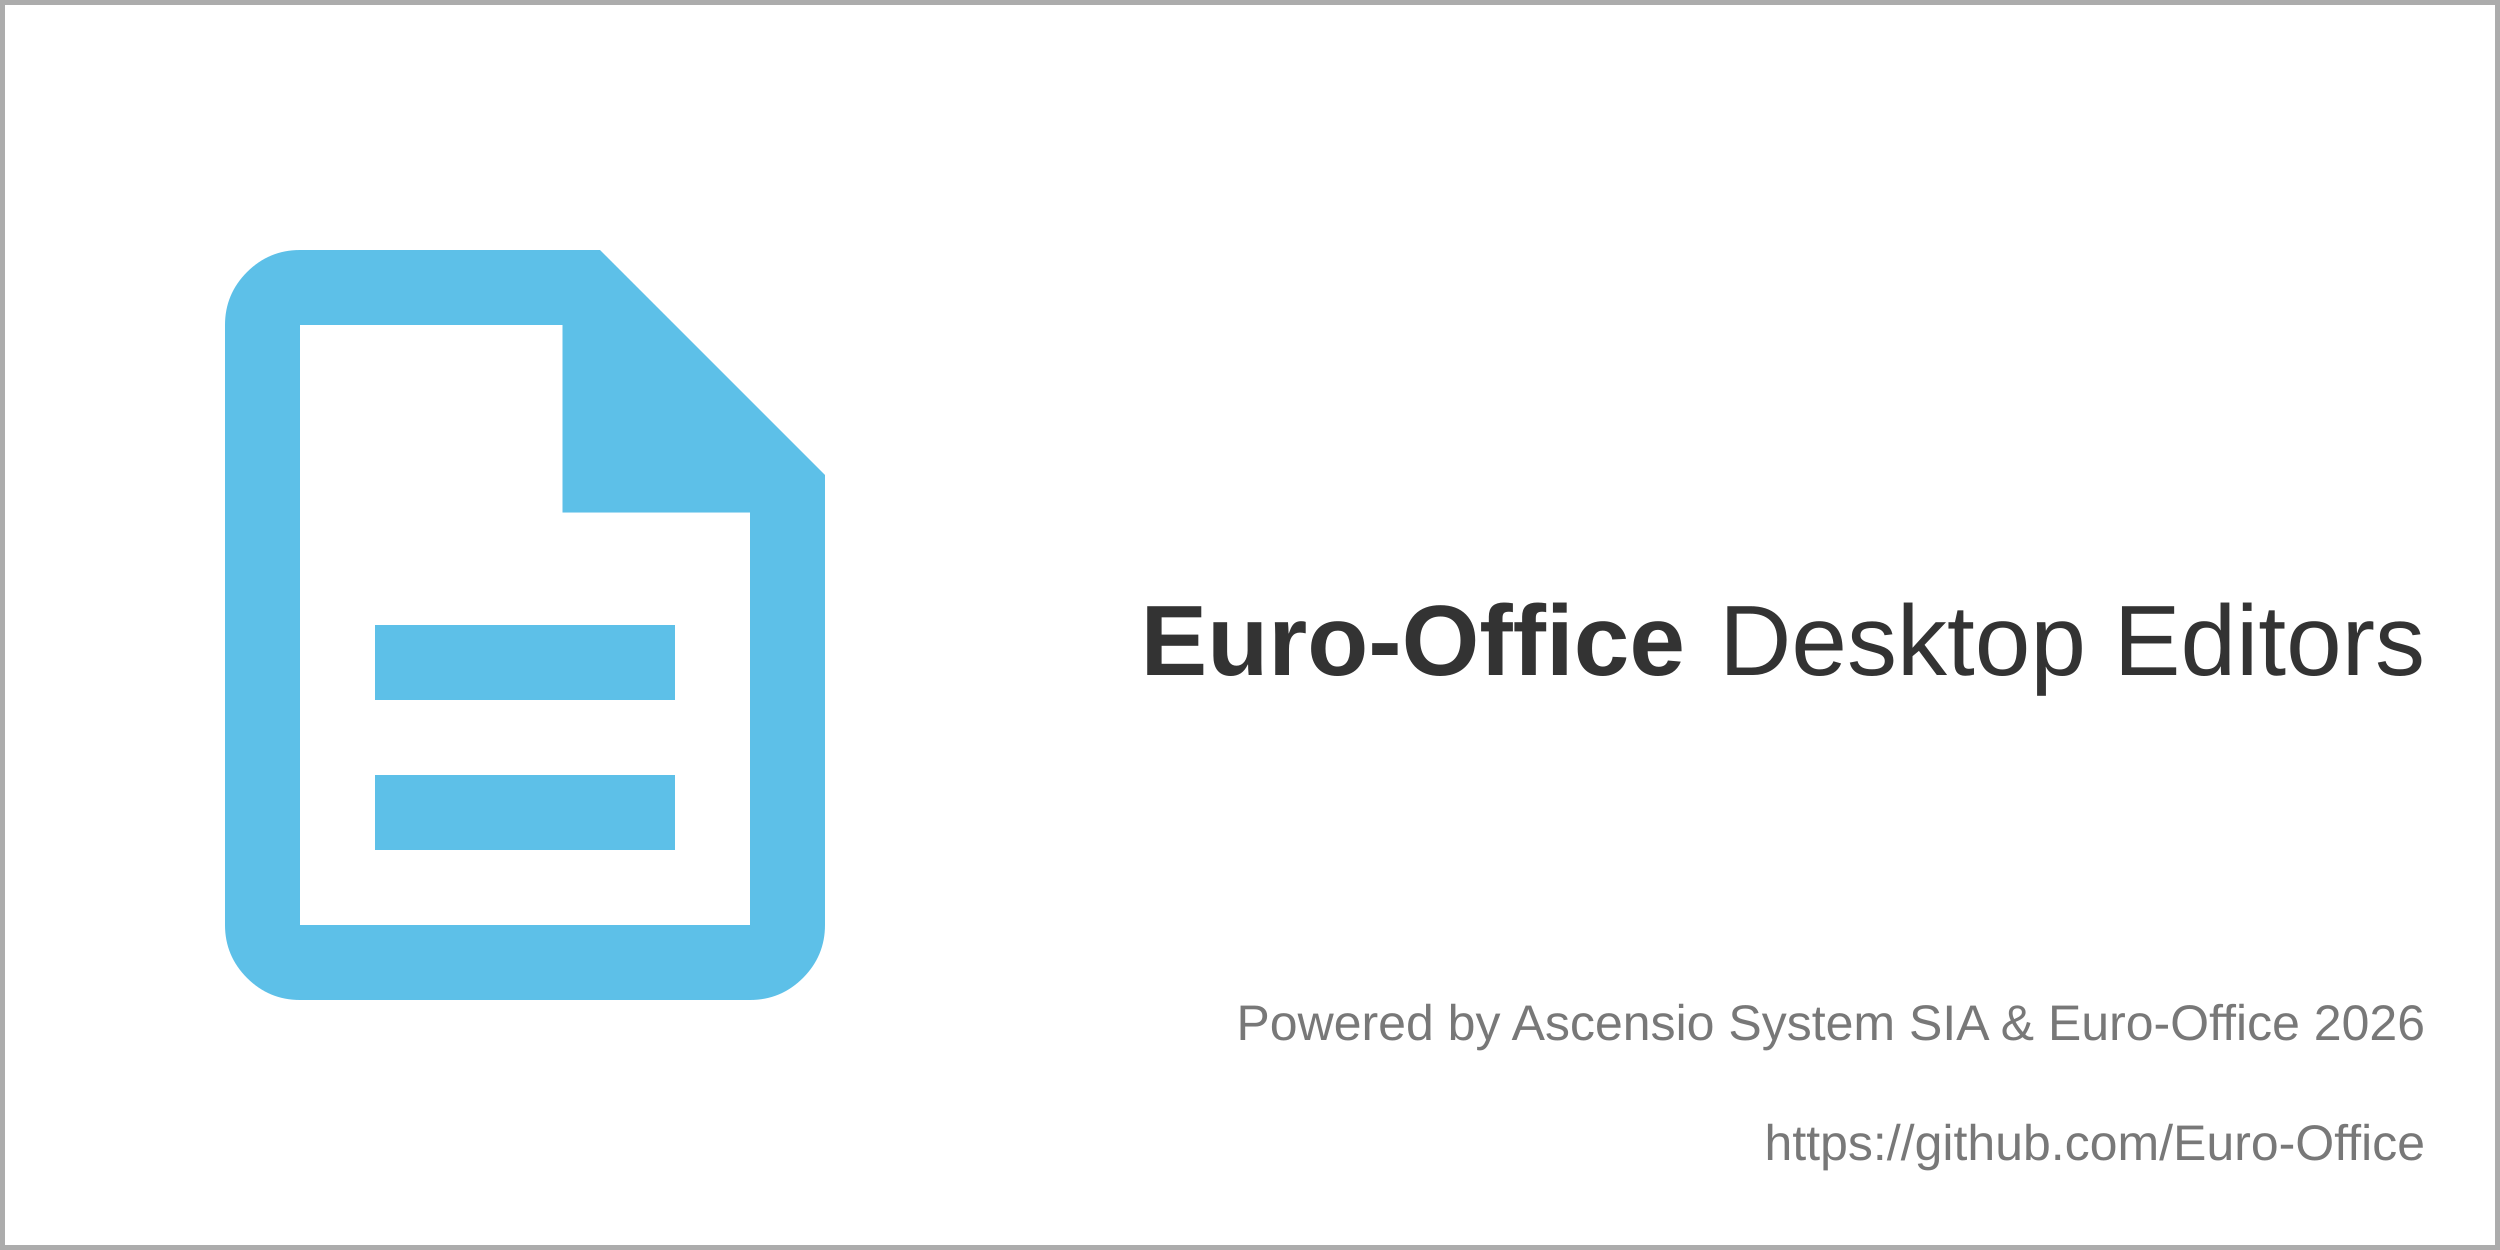
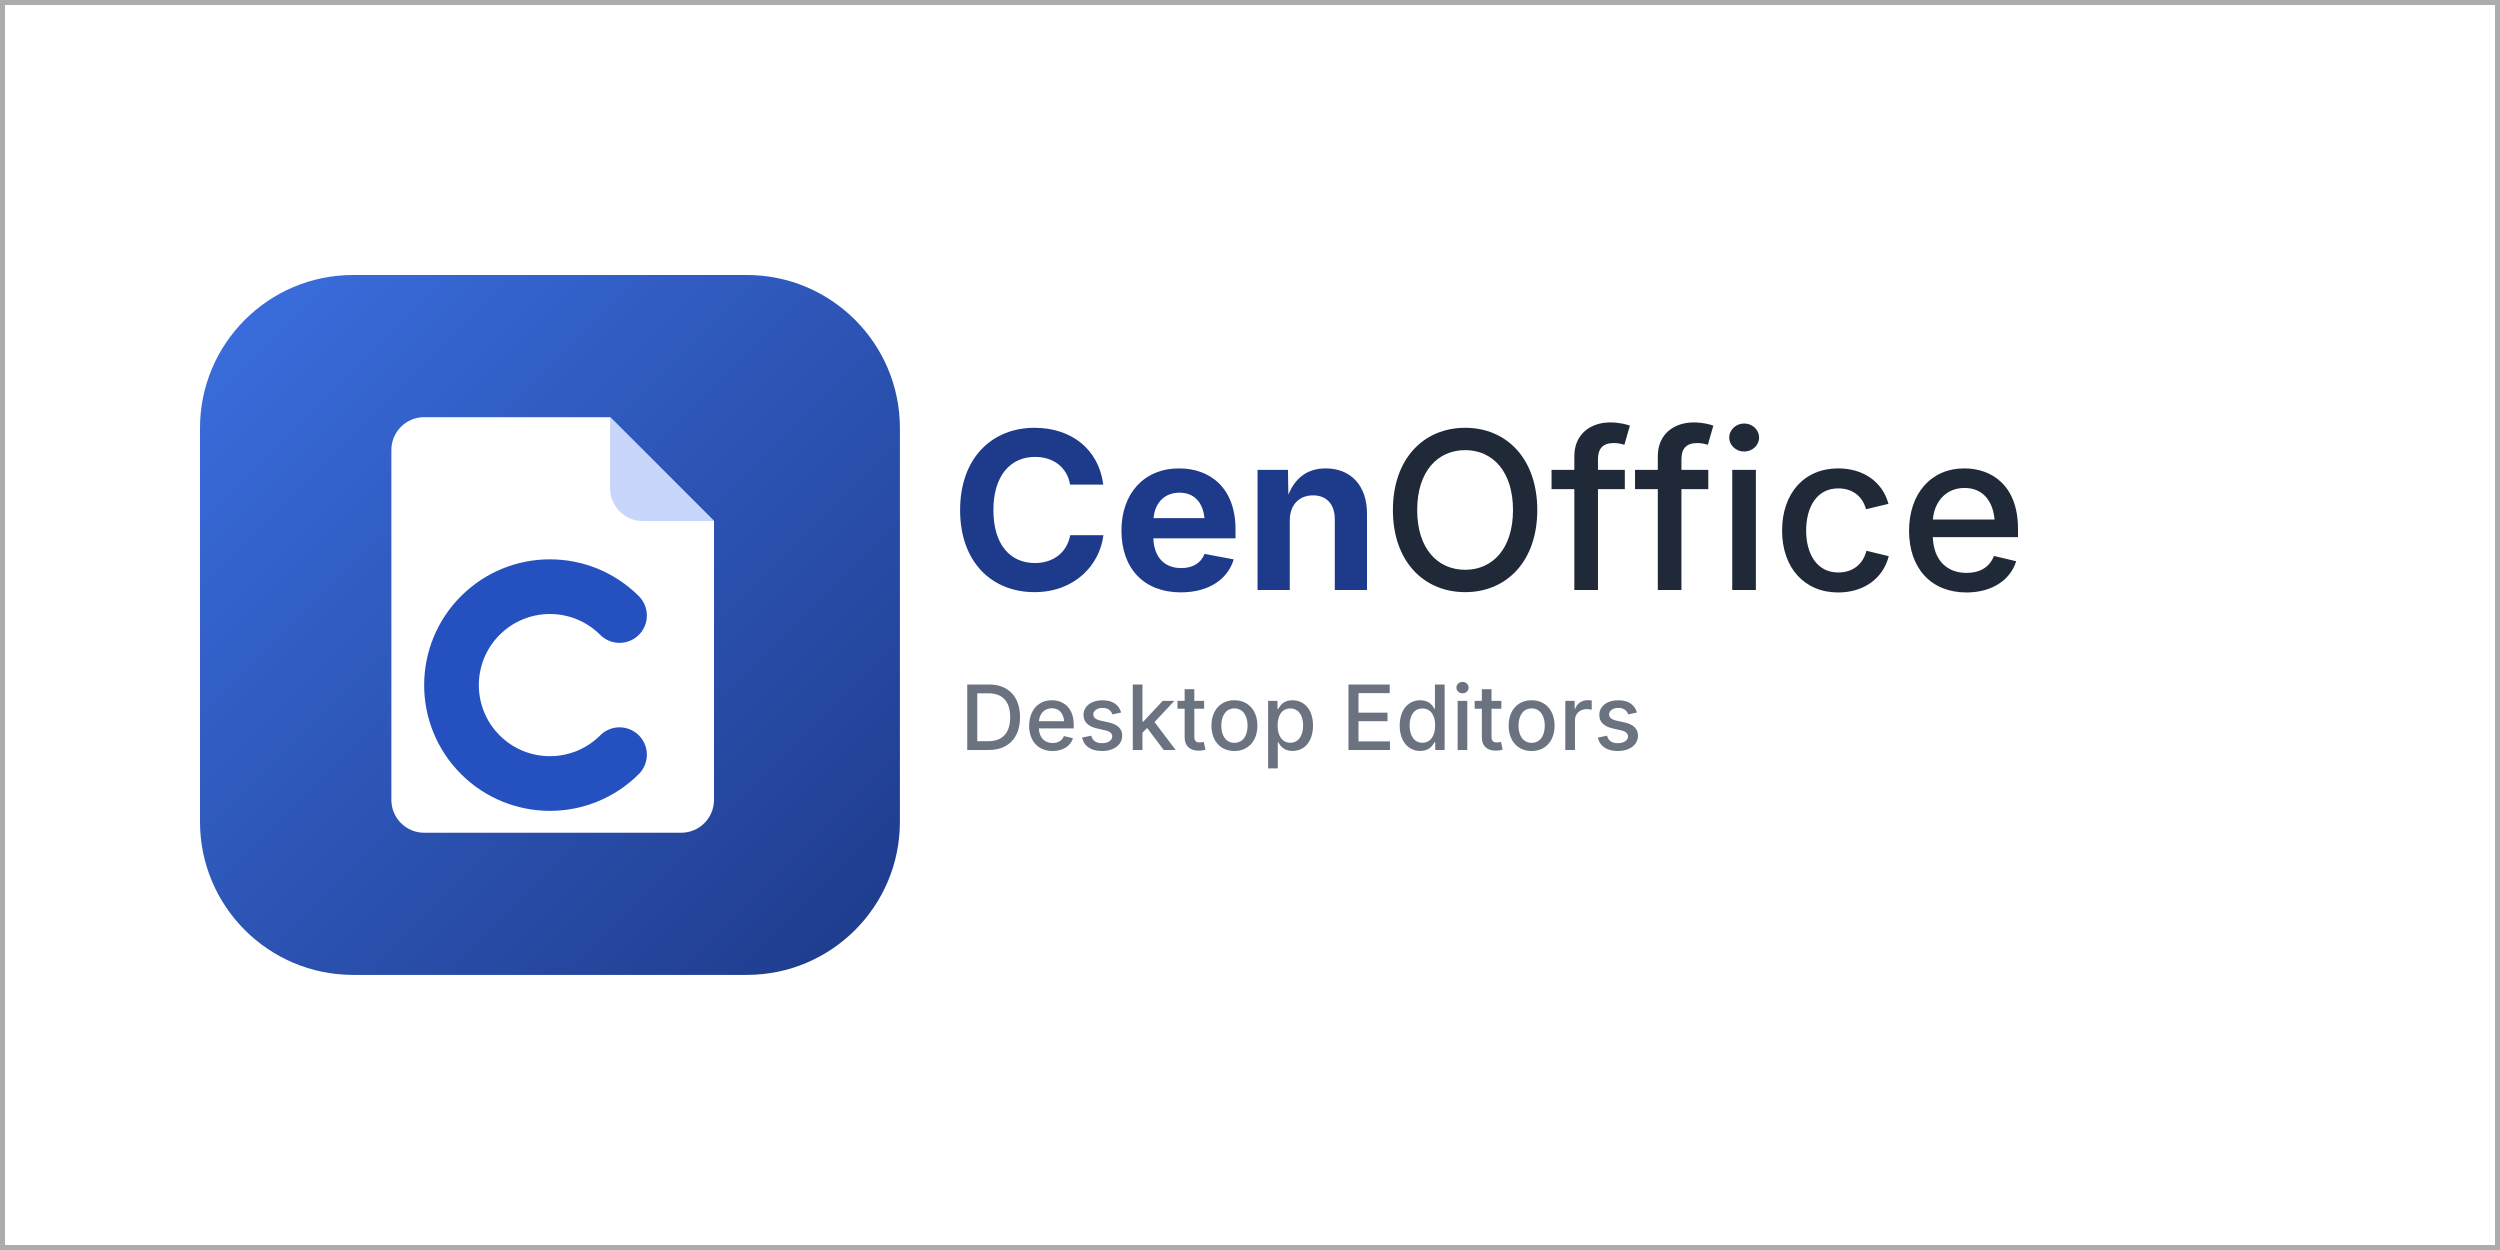
- <svg xmlns="http://www.w3.org/2000/svg" width="500" height="250" viewBox="0 0 500 250" fill="none">
-   <g clip-path="url(#a)">
-     <path d="M0 0h500v250H0V0Z" fill="#fff" />
-     <path d="M499 1v248H1V1h498ZM0 0v250h500V0H0Z" fill="#ACACAC" />
-     <g transform="translate(15, 35) scale(0.1875) translate(0, 960)">
-       <path d="M320-240h320v-80H320v80Zm0-160h320v-80H320v80ZM240-80q-33 0-56.5-23.5T160-160v-640q0-33 23.5-56.5T240-880h320l240 240v480q0 33-23.5 56.5T720-80H240Zm280-520v-200H240v640h480v-440H520ZM240-800v200-200 640-640Z" fill="#5DC0E8" />
-     </g>
-     <text x="485" y="135" font-family="Arial, Helvetica, sans-serif" font-size="20" fill="#333" text-anchor="end">Desktop Editors</text>
-     <text x="337" y="135" font-family="Arial, Helvetica, sans-serif" font-size="20" font-weight="bold" fill="#333" text-anchor="end">Euro-Office</text>
-     <text x="485" y="208" font-family="Arial, Helvetica, sans-serif" font-size="10" fill="#787878" text-anchor="end">Powered by Ascensio System SIA &amp; Euro-Office 2026</text>
-     <text x="485" y="232" font-family="Arial, Helvetica, sans-serif" font-size="10" fill="#787878" text-anchor="end">https://github.com/Euro-Office</text>
+ <svg xmlns="http://www.w3.org/2000/svg" viewBox="0 0 500 250" width="500" height="250">
+   <rect width="500" height="250" fill="#fff" />
+   <path d="M499 1v248H1V1h498ZM0 0v250h500V0H0Z" fill="#ACACAC" />
+   <g transform="translate(40 55) scale(0.2734)">
+     <defs>
+       <linearGradient id="sp" x1="0" y1="0" x2="1" y2="1">
+         <stop offset="0" stop-color="#3B6FE0" />
+         <stop offset="1" stop-color="#1E3A8A" />
+       </linearGradient>
+     </defs>
+     <rect width="512" height="512" rx="112" fill="url(#sp)" />
+     <path d="M164 104h136l76 76v204a24 24 0 0 1-24 24H164a24 24 0 0 1-24-24V128a24 24 0 0 1 24-24z" fill="#fff" />
+     <path d="M300 104v52a24 24 0 0 0 24 24h52z" fill="#C7D6FA" />
+     <path d="M306.9 249.1A72 72 0 1 0 306.9 350.9" fill="none" stroke="#2550C0" stroke-width="40" stroke-linecap="round" />
  </g>
-   <defs>
-     <clipPath id="a">
-       <path fill="#fff" d="M0 0h500v250H0z" />
-     </clipPath>
-   </defs>
+   <path d="M206.887 118.43C214.965 118.43 219.949 112.994 220.68 107.043H214.041C213.396 110.523 210.646 112.607 206.994 112.607C202.053 112.607 198.68 108.955 198.68 102.016C198.68 95.227 202.01 91.381 207.016 91.381C210.668 91.381 213.418 93.443 214.02 96.924H220.658C219.713 89.727 214.17 85.559 206.887 85.559C198.443 85.559 192.02 91.553 192.02 102.016C192.02 112.414 198.357 118.43 206.887 118.43Z M236.148 118.473C241.734 118.473 245.559 115.873 246.74 111.877L240.896 110.781C240.209 112.629 238.512 113.617 236.256 113.617C233.012 113.617 230.82 111.598 230.67 107.666H247.105V105.861C247.105 97.654 242.1 93.68 235.826 93.68C228.801 93.68 224.289 98.707 224.289 106.119C224.289 113.703 228.801 118.473 236.148 118.473ZM230.713 103.627C230.971 100.662 232.818 98.535 235.891 98.535C238.877 98.535 240.574 100.49 240.896 103.627Z M257.955 104.1C257.955 100.92 259.867 99.072 262.617 99.072C265.324 99.072 266.957 100.855 266.957 103.842V118.0H273.402V102.725C273.402 97.096 270.137 93.68 265.152 93.68C261.457 93.68 259.029 95.592 257.676 98.943L257.59 93.98H251.51V118.0H257.955Z" fill="#1E3A8A" />
+   <path d="M293.039 118.43C301.332 118.43 307.455 112.242 307.455 102.016C307.455 91.746 301.332 85.559 293.039 85.559C284.725 85.559 278.58 91.746 278.58 102.016C278.58 112.242 284.725 118.43 293.039 118.43ZM293.039 113.961C287.539 113.961 283.436 109.75 283.436 102.016C283.436 94.26 287.539 90.027 293.039 90.027C298.496 90.027 302.6 94.238 302.6 102.016C302.6 109.75 298.496 113.961 293.039 113.961Z M324.965 93.98H319.594V91.875C319.594 89.77 320.518 88.609 322.773 88.609C323.762 88.609 324.428 88.824 324.879 88.953L325.975 85.129C325.33 84.893 323.912 84.484 322.021 84.484C318.219 84.484 314.867 86.74 314.867 91.23V93.98H310.312V97.826H314.867V118.0H319.594V97.826H324.965Z M341.658 93.98H336.287V91.875C336.287 89.77 337.211 88.609 339.467 88.609C340.455 88.609 341.121 88.824 341.572 88.953L342.668 85.129C342.023 84.893 340.605 84.484 338.715 84.484C334.912 84.484 331.561 86.74 331.561 91.23V93.98H327.006V97.826H331.561V118.0H336.287V97.826H341.658Z M346.449 118.0H351.176V93.98H346.449ZM348.834 90.307C350.467 90.307 351.82 89.061 351.82 87.514C351.82 85.945 350.467 84.699 348.834 84.699C347.201 84.699 345.848 85.945 345.848 87.514C345.848 89.061 347.201 90.307 348.834 90.307Z M367.633 118.494C372.682 118.494 376.592 115.766 377.752 111.232L373.283 110.158C372.639 112.758 370.641 114.498 367.654 114.498C363.314 114.498 361.23 110.695 361.23 106.119C361.23 101.479 363.314 97.676 367.654 97.676C370.598 97.676 372.553 99.373 373.197 101.844L377.688 100.77C376.506 96.322 372.617 93.68 367.633 93.68C360.865 93.68 356.418 98.643 356.418 106.119C356.418 113.531 360.865 118.494 367.633 118.494Z M393.285 118.494C398.42 118.494 402.094 115.98 403.232 112.242L398.785 111.189C397.947 113.424 395.971 114.584 393.328 114.584C389.396 114.584 386.732 112.07 386.561 107.43H403.598V105.754C403.598 97.096 398.355 93.68 392.877 93.68C386.152 93.68 381.812 98.771 381.812 106.162C381.812 113.617 386.195 118.494 393.285 118.494ZM386.582 103.906C386.84 100.447 389.117 97.59 392.898 97.59C396.529 97.59 398.57 100.125 398.914 103.906Z" fill="#1F2937" />
+   <path d="M197.713 150.0C201.694 150.0 204.006 147.53 204.006 143.435C204.006 139.365 201.694 136.904 197.836 136.904H193.45V150.0ZM195.454 148.242V138.662H197.704C200.561 138.662 202.037 140.358 202.037 143.435C202.037 146.537 200.561 148.242 197.599 148.242Z M210.527 150.202C212.628 150.202 214.131 149.174 214.597 147.645L212.777 147.214C212.435 148.128 211.626 148.603 210.545 148.603C208.937 148.603 207.847 147.574 207.776 145.676H214.746V144.99C214.746 141.448 212.602 140.051 210.36 140.051C207.609 140.051 205.834 142.134 205.834 145.157C205.834 148.207 207.627 150.202 210.527 150.202ZM207.785 144.234C207.891 142.819 208.822 141.65 210.369 141.65C211.854 141.65 212.689 142.688 212.83 144.234Z M220.389 150.202C222.788 150.202 224.44 148.937 224.44 147.144C224.44 145.781 223.579 144.902 221.76 144.489L220.178 144.138C219.097 143.892 218.657 143.505 218.657 142.854C218.657 142.116 219.466 141.58 220.529 141.58C221.689 141.58 222.243 142.195 222.498 142.881L224.229 142.503C223.808 141.044 222.639 140.051 220.512 140.051C218.288 140.051 216.706 141.22 216.706 142.978C216.706 144.384 217.585 145.28 219.413 145.693L221.065 146.071C221.997 146.282 222.445 146.687 222.445 147.311C222.445 148.04 221.654 148.638 220.406 148.638C219.264 148.638 218.517 148.163 218.244 147.135L216.425 147.513C216.776 149.253 218.253 150.202 220.389 150.202Z M226.559 150.0H228.492V146.537L229.433 145.597L232.746 150.0H235.137L230.909 144.41L234.864 140.174H232.544L228.668 144.322H228.492V136.904H226.559Z M240.823 140.174H238.863V137.836H236.93V140.174H235.497V141.747H236.93V147.504C236.93 149.174 237.958 150.132 239.742 150.132C240.19 150.132 240.683 150.07 241.096 149.93L240.753 148.383C240.516 148.436 240.138 148.488 239.936 148.488C239.171 148.488 238.863 148.137 238.863 147.346V141.747H240.823Z M246.879 150.202C249.647 150.202 251.476 148.172 251.476 145.14C251.476 142.081 249.647 140.051 246.879 140.051C244.11 140.051 242.291 142.081 242.291 145.14C242.291 148.172 244.11 150.202 246.879 150.202ZM246.879 148.567C245.104 148.567 244.26 147.003 244.26 145.14C244.26 143.25 245.104 141.686 246.879 141.686C248.672 141.686 249.516 143.259 249.516 145.14C249.516 147.003 248.672 148.567 246.879 148.567Z M253.62 153.674H255.554V148.462H255.659C256.002 149.086 256.714 150.193 258.498 150.193C260.889 150.193 262.603 148.286 262.603 145.113C262.603 141.914 260.854 140.051 258.498 140.051C256.661 140.051 256.002 141.167 255.659 141.773H255.501V140.174H253.62ZM258.067 148.55C256.433 148.55 255.519 147.144 255.519 145.096C255.519 143.057 256.406 141.694 258.067 141.694C259.772 141.694 260.625 143.162 260.625 145.096C260.625 147.047 259.746 148.55 258.067 148.55Z  M269.695 150.0H277.992V148.277H271.699V144.243H277.5V142.529H271.699V138.627H277.939V136.904H269.695Z M284.057 150.193C285.832 150.193 286.544 149.086 286.887 148.462H287.045V150.0H288.926V136.904H286.992V141.773H286.887C286.553 141.167 285.885 140.051 284.057 140.051C281.692 140.051 279.943 141.914 279.943 145.113C279.943 148.286 281.666 150.193 284.057 150.193ZM284.479 148.55C282.8 148.55 281.921 147.047 281.921 145.096C281.921 143.162 282.773 141.694 284.479 141.694C286.14 141.694 287.027 143.057 287.027 145.096C287.027 147.144 286.122 148.55 284.479 148.55Z M291.527 150.0H293.461V140.174H291.527ZM292.503 138.671C293.171 138.671 293.725 138.161 293.725 137.528C293.725 136.887 293.171 136.377 292.503 136.377C291.835 136.377 291.281 136.887 291.281 137.528C291.281 138.161 291.835 138.671 292.503 138.671Z M300.264 140.174H298.304V137.836H296.37V140.174H294.938V141.747H296.37V147.504C296.37 149.174 297.398 150.132 299.183 150.132C299.631 150.132 300.123 150.07 300.536 149.93L300.193 148.383C299.956 148.436 299.578 148.488 299.376 148.488C298.611 148.488 298.304 148.137 298.304 147.346V141.747H300.264Z M306.319 150.202C309.088 150.202 310.916 148.172 310.916 145.14C310.916 142.081 309.088 140.051 306.319 140.051C303.551 140.051 301.731 142.081 301.731 145.14C301.731 148.172 303.551 150.202 306.319 150.202ZM306.319 148.567C304.544 148.567 303.7 147.003 303.7 145.14C303.7 143.25 304.544 141.686 306.319 141.686C308.112 141.686 308.956 143.259 308.956 145.14C308.956 147.003 308.112 148.567 306.319 148.567Z M313.061 150.0H314.994V144.032C314.994 142.74 315.979 141.826 317.332 141.826C317.736 141.826 318.202 141.896 318.343 141.932V140.086C318.141 140.06 317.771 140.033 317.525 140.033C316.374 140.033 315.398 140.684 315.038 141.756H314.933V140.174H313.061Z M323.546 150.202C325.945 150.202 327.598 148.937 327.598 147.144C327.598 145.781 326.736 144.902 324.917 144.489L323.335 144.138C322.254 143.892 321.814 143.505 321.814 142.854C321.814 142.116 322.623 141.58 323.687 141.58C324.847 141.58 325.4 142.195 325.655 142.881L327.387 142.503C326.965 141.044 325.796 140.051 323.669 140.051C321.445 140.051 319.863 141.22 319.863 142.978C319.863 144.384 320.742 145.28 322.57 145.693L324.223 146.071C325.154 146.282 325.603 146.687 325.603 147.311C325.603 148.04 324.812 148.638 323.563 148.638C322.421 148.638 321.674 148.163 321.401 147.135L319.582 147.513C319.934 149.253 321.41 150.202 323.546 150.202Z" fill="#6B7280" />
</svg>
